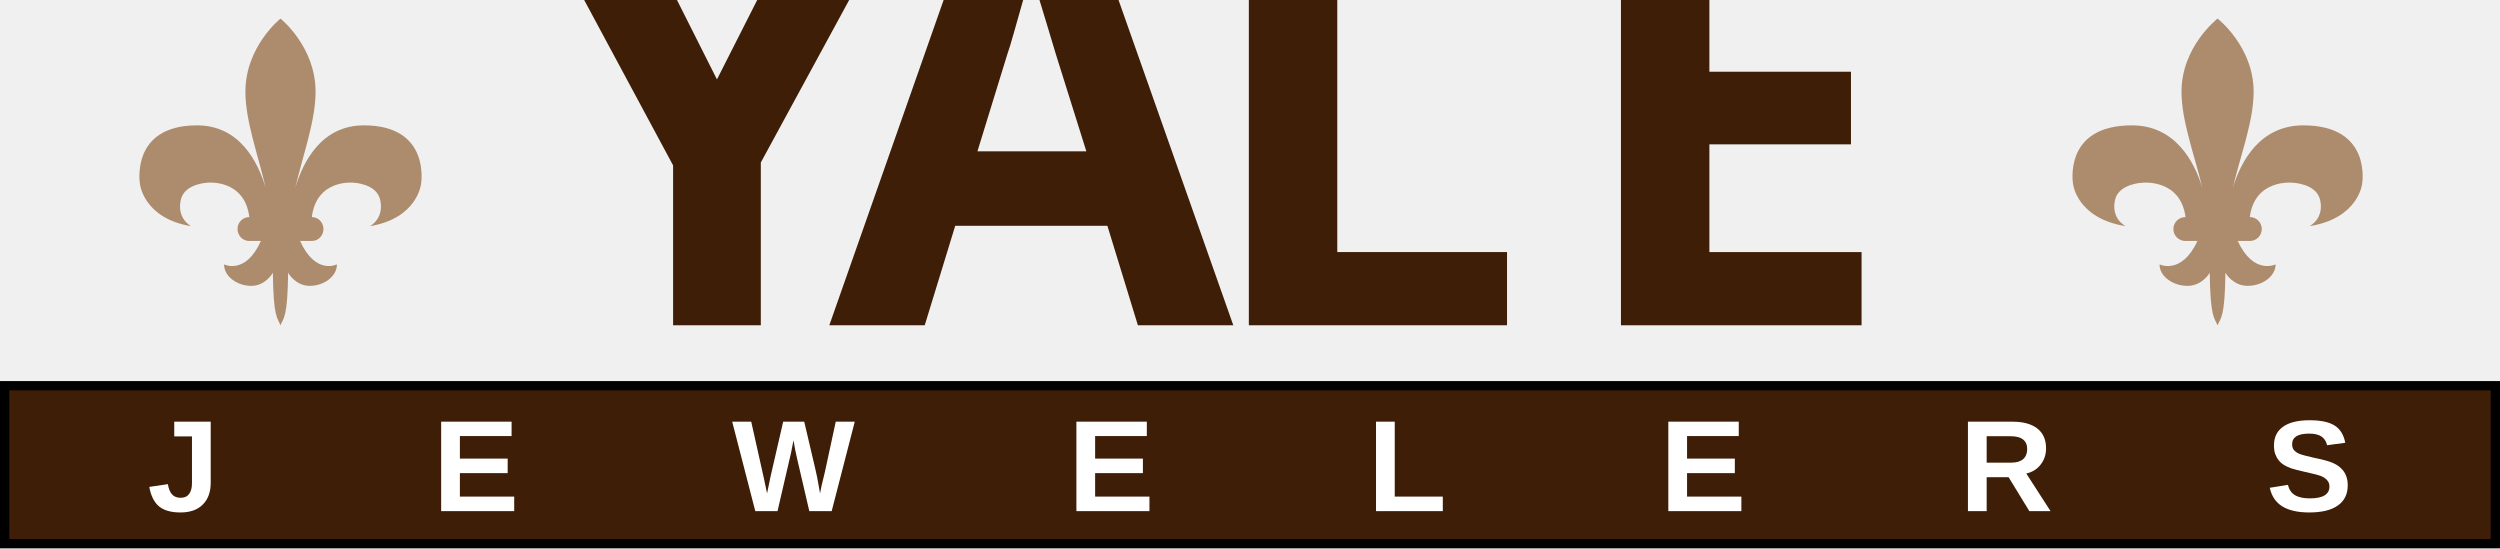
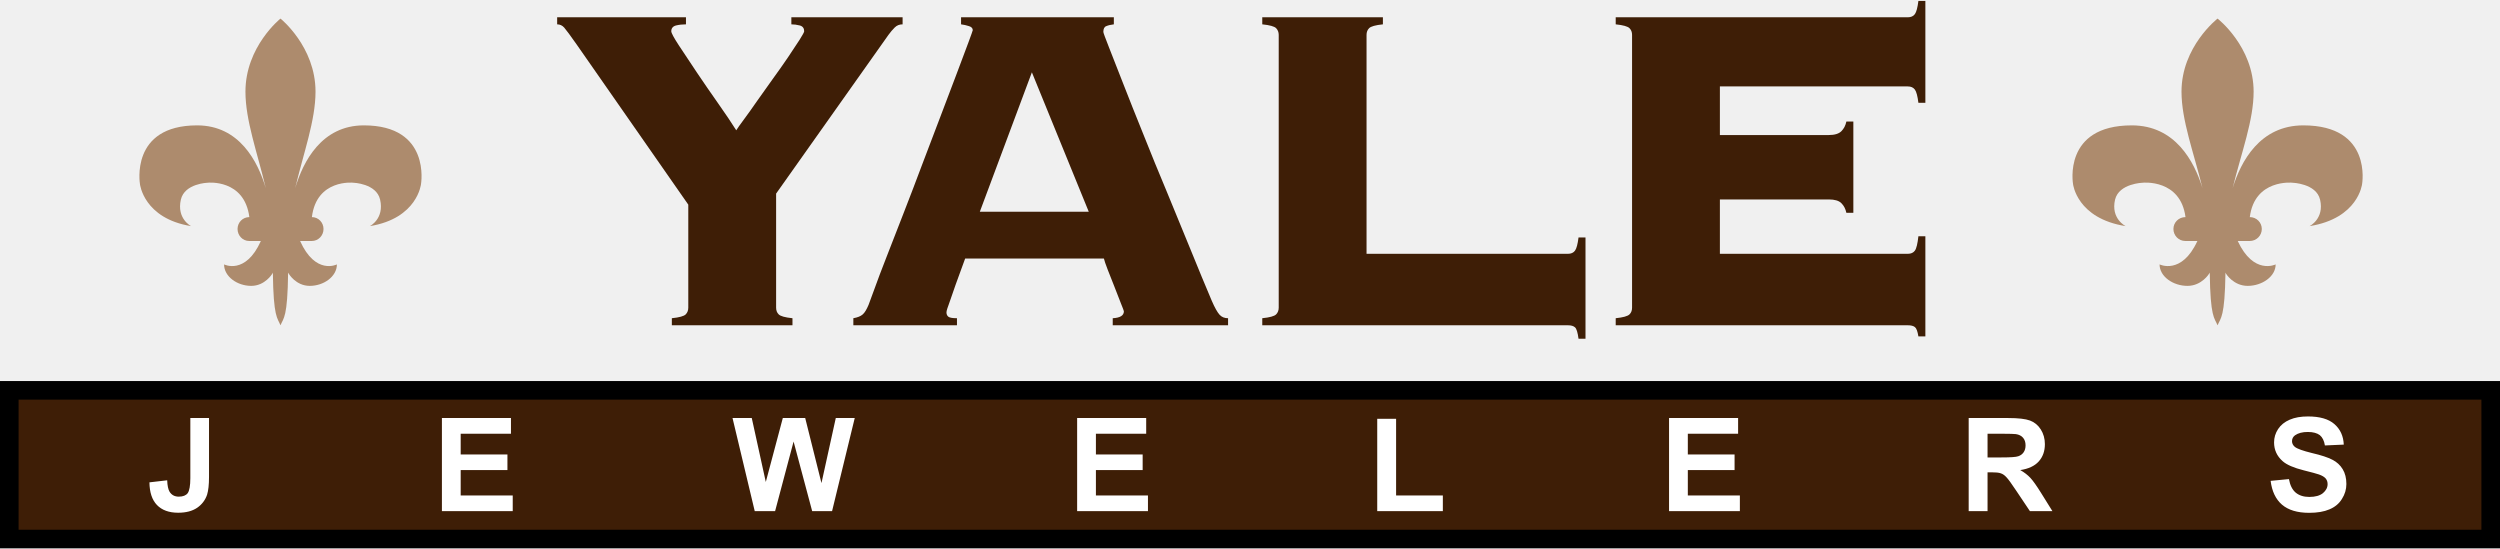
- <svg xmlns="http://www.w3.org/2000/svg" xmlns:xlink="http://www.w3.org/1999/xlink" width="269px" height="59px" viewBox="0 0 269 59" version="1.1">
-   <defs>
-     <rect id="path-1" x="0" y="0" width="269" height="18" />
-     <mask id="mask-2" maskContentUnits="userSpaceOnUse" maskUnits="objectBoundingBox" x="0" y="0" width="269" height="18" fill="white">
-       <use xlink:href="#path-1" />
-     </mask>
-   </defs>
-   <g id="Page-1" stroke="none" stroke-width="1" fill="none" fill-rule="evenodd">
-     <g id="JEWELERS" transform="translate(0, 41)">
-       <use id="Rectangle" stroke="#000000" mask="url(#mask-2)" stroke-width="2" fill="#3E1E06" xlink:href="#path-1" />
-       <text id="text" font-family="Arial-BoldMT, Arial" font-size="14" font-weight="bold" letter-spacing="22.9" fill="#FFFFFF">
-         <tspan x="15.843" y="14">JEWELER</tspan>
-         <tspan x="243.819" y="14">S</tspan>
-       </text>
-     </g>
-     <path d="M31.759,20.249 C32.682,16.381 33.955,12.965 33.955,9.864 C33.955,5.006 30.18,2 30.18,2 C30.18,2 26.407,5.006 26.407,9.864 C26.407,12.965 27.68,16.381 28.603,20.249 C27.744,17.356 25.746,13.488 21.208,13.488 C13.961,13.488 15.06,19.81 15.06,19.81 C15.06,19.81 15.446,23.495 20.559,24.334 C20.559,24.334 18.987,23.542 19.459,21.482 C19.858,19.734 22.358,19.656 22.358,19.656 C22.358,19.656 26.304,19.238 26.83,23.357 C26.117,23.357 25.557,23.932 25.557,24.642 C25.557,25.352 26.117,25.928 26.807,25.928 L28.073,25.928 C26.412,29.629 24.108,28.446 24.108,28.446 C24.108,29.757 25.532,30.759 27.031,30.759 C28.531,30.759 29.296,29.45 29.296,29.45 L29.361,29.33 C29.419,34.181 29.848,34.178 30.18,35 C30.515,34.178 30.943,34.181 31.002,29.33 L31.066,29.45 C31.066,29.45 31.83,30.759 33.33,30.759 C34.829,30.759 36.255,29.757 36.255,28.446 C36.255,28.446 33.95,29.629 32.291,25.928 L33.555,25.928 C34.246,25.928 34.805,25.352 34.805,24.642 C34.805,23.932 34.246,23.357 33.555,23.357 C34.058,19.238 38.004,19.656 38.004,19.656 C38.004,19.656 40.504,19.734 40.903,21.482 C41.375,23.542 39.803,24.334 39.803,24.334 C44.916,23.495 45.303,19.81 45.303,19.81 C45.303,19.81 46.402,13.488 39.154,13.488 C34.616,13.488 32.618,17.356 31.759,20.249 Z" id="Right-Fluer-de-Lis" fill="#AD8B6D" />
-     <path d="M240.234,20.249 C241.182,16.381 242.491,12.965 242.491,9.864 C242.491,5.006 238.61,2 238.61,2 C238.61,2 234.73,5.006 234.73,9.864 C234.73,12.965 236.039,16.381 236.988,20.249 C236.105,17.356 234.05,13.488 229.384,13.488 C221.931,13.488 223.061,19.81 223.061,19.81 C223.061,19.81 223.458,23.495 228.716,24.334 C228.716,24.334 227.1,23.542 227.585,21.482 C227.996,19.734 230.567,19.656 230.567,19.656 C230.567,19.656 234.624,19.238 235.164,23.357 C234.432,23.357 233.856,23.932 233.856,24.642 C233.856,25.352 234.432,25.928 235.141,25.928 L236.443,25.928 C234.735,29.629 232.365,28.446 232.365,28.446 C232.365,29.757 233.83,30.759 235.372,30.759 C236.914,30.759 237.701,29.45 237.701,29.45 L237.767,29.33 C237.827,34.181 238.268,34.178 238.61,35 C238.954,34.178 239.395,34.181 239.455,29.33 L239.52,29.45 C239.52,29.45 240.306,30.759 241.848,30.759 C243.39,30.759 244.856,29.757 244.856,28.446 C244.856,28.446 242.486,29.629 240.78,25.928 L242.08,25.928 C242.791,25.928 243.366,25.352 243.366,24.642 C243.366,23.932 242.791,23.357 242.08,23.357 C242.597,19.238 246.655,19.656 246.655,19.656 C246.655,19.656 249.226,19.734 249.636,21.482 C250.121,23.542 248.505,24.334 248.505,24.334 C253.763,23.495 254.16,19.81 254.16,19.81 C254.16,19.81 255.29,13.488 247.838,13.488 C243.171,13.488 241.117,17.356 240.234,20.249 Z" id="Left-Fluer-de-Lis" fill="#AD8B6D" />
-     <g id="YALE" transform="translate(57, -13)" font-size="63" font-family="Copperplate-Bold, Copperplate" letter-spacing="-4" fill="#3E1E06" font-weight="bold">
-       <text id="ALE">
-         <tspan x="32.236" y="48">AL</tspan>
-         <tspan x="111.743" y="48">E</tspan>
-       </text>
-       <text id="Y">
-         <tspan x="0.489" y="48">Y</tspan>
-       </text>
+ <svg xmlns="http://www.w3.org/2000/svg" width="269" height="59" viewBox="0 0 269 59">
+   <style>.a{fill:#AD8B6D;}</style>
+   <rect width="267" height="16" y="42" x="1" style="fill:rgb(62, 30, 6);stroke-width:2;stroke:rgb(0, 0, 0)" />
+   <g fill="none">
+     <path d="M244.32 51.74L246.29 51.55C246.41 52.21 246.65 52.69 247.01 53 247.38 53.31 247.87 53.47 248.48 53.47 249.13 53.47 249.62 53.33 249.95 53.06 250.28 52.78 250.45 52.46 250.45 52.09 250.45 51.85 250.38 51.65 250.24 51.48 250.1 51.32 249.86 51.17 249.51 51.05 249.28 50.97 248.74 50.82 247.89 50.61 246.81 50.34 246.05 50.01 245.61 49.62 244.99 49.07 244.69 48.4 244.69 47.6 244.69 47.09 244.83 46.62 245.12 46.17 245.41 45.73 245.83 45.39 246.37 45.16 246.92 44.92 247.57 44.81 248.34 44.81 249.6 44.81 250.55 45.08 251.18 45.63 251.82 46.19 252.15 46.92 252.19 47.84L250.16 47.93C250.08 47.42 249.89 47.05 249.61 46.82 249.32 46.6 248.89 46.48 248.32 46.48 247.74 46.48 247.28 46.6 246.94 46.84 246.73 47 246.62 47.21 246.62 47.47 246.62 47.7 246.72 47.91 246.92 48.08 247.18 48.29 247.8 48.51 248.78 48.75 249.77 48.98 250.49 49.22 250.97 49.47 251.44 49.71 251.81 50.05 252.07 50.48 252.34 50.92 252.47 51.45 252.47 52.08 252.47 52.66 252.31 53.19 251.99 53.69 251.68 54.2 251.22 54.57 250.64 54.81 250.06 55.06 249.33 55.18 248.46 55.18 247.19 55.18 246.22 54.88 245.54 54.3 244.86 53.71 244.46 52.86 244.32 51.74ZM211.83 55L211.83 44.98 216.09 44.98C217.16 44.98 217.94 45.07 218.43 45.25 218.91 45.43 219.3 45.75 219.59 46.21 219.88 46.67 220.03 47.2 220.03 47.79 220.03 48.54 219.81 49.16 219.37 49.65 218.93 50.14 218.26 50.45 217.38 50.58 217.82 50.83 218.18 51.11 218.47 51.42 218.75 51.72 219.14 52.27 219.62 53.04L220.84 55 218.42 55 216.96 52.82C216.44 52.04 216.09 51.55 215.89 51.35 215.7 51.14 215.5 51 215.29 50.93 215.07 50.85 214.73 50.82 214.27 50.82L213.86 50.82 213.86 55 211.83 55ZM213.86 49.22L215.35 49.22C216.33 49.22 216.93 49.18 217.17 49.09 217.41 49.01 217.6 48.87 217.74 48.67 217.88 48.47 217.95 48.22 217.95 47.92 217.95 47.58 217.86 47.31 217.68 47.1 217.5 46.89 217.24 46.76 216.91 46.71 216.75 46.69 216.26 46.67 215.44 46.67L213.86 46.67 213.86 49.22ZM47.55 55L47.55 44.98 54.98 44.98 54.98 46.67 49.57 46.67 49.57 48.9 54.6 48.9 54.6 50.58 49.57 50.58 49.57 53.31 55.17 53.31 55.17 55 47.55 55ZM148.19 55L148.19 45.06 150.22 45.06 150.22 53.31 155.25 53.31 155.25 55 148.19 55ZM115.9 55L115.9 44.98 123.33 44.98 123.33 46.67 117.92 46.67 117.92 48.9 122.95 48.9 122.95 50.58 117.92 50.58 117.92 53.31 123.52 53.31 123.52 55 115.9 55ZM81.21 55L78.82 44.98 80.89 44.98 82.4 51.86 84.23 44.98 86.64 44.98 88.39 51.98 89.93 44.98 91.97 44.98 89.53 55 87.39 55 85.39 47.51 83.4 55 81.21 55ZM179.59 55L179.59 44.98 187.02 44.98 187.02 46.67 181.61 46.67 181.61 48.9 186.64 48.9 186.64 50.58 181.61 50.58 181.61 53.31 187.21 53.31 187.21 55 179.59 55ZM20.48 44.98L22.49 44.98 22.49 51.32C22.49 52.15 22.42 52.79 22.28 53.24 22.08 53.82 21.72 54.29 21.21 54.64 20.69 54.99 20.02 55.17 19.17 55.17 18.18 55.17 17.42 54.89 16.89 54.34 16.36 53.79 16.09 52.97 16.08 51.9L17.99 51.68C18.01 52.26 18.1 52.66 18.24 52.9 18.46 53.26 18.79 53.44 19.24 53.44 19.69 53.44 20.01 53.31 20.2 53.06 20.38 52.8 20.48 52.26 20.48 51.45L20.48 44.98Z" fill="#FFF" />
+     <path d="M31.76 20.25C32.68 16.38 33.95 12.96 33.95 9.86 33.95 5.01 30.18 2 30.18 2 30.18 2 26.41 5.01 26.41 9.86 26.41 12.96 27.68 16.38 28.6 20.25 27.74 17.36 25.75 13.49 21.21 13.49 13.96 13.49 15.06 19.81 15.06 19.81 15.06 19.81 15.45 23.5 20.56 24.33 20.56 24.33 18.99 23.54 19.46 21.48 19.86 19.73 22.36 19.66 22.36 19.66 22.36 19.66 26.3 19.24 26.83 23.36 26.12 23.36 25.56 23.93 25.56 24.64 25.56 25.35 26.12 25.93 26.81 25.93L28.07 25.93C26.41 29.63 24.11 28.45 24.11 28.45 24.11 29.76 25.53 30.76 27.03 30.76 28.53 30.76 29.3 29.45 29.3 29.45L29.36 29.33C29.42 34.18 29.85 34.18 30.18 35 30.52 34.18 30.94 34.18 31 29.33L31.07 29.45C31.07 29.45 31.83 30.76 33.33 30.76 34.83 30.76 36.25 29.76 36.25 28.45 36.25 28.45 33.95 29.63 32.29 25.93L33.56 25.93C34.25 25.93 34.81 25.35 34.81 24.64 34.81 23.93 34.25 23.36 33.56 23.36 34.06 19.24 38 19.66 38 19.66 38 19.66 40.5 19.73 40.9 21.48 41.37 23.54 39.8 24.33 39.8 24.33 44.92 23.5 45.3 19.81 45.3 19.81 45.3 19.81 46.4 13.49 39.15 13.49 34.62 13.49 32.62 17.36 31.76 20.25Z" class="a" />
+     <path d="M240.23 20.25C241.18 16.38 242.49 12.96 242.49 9.86 242.49 5.01 238.61 2 238.61 2 238.61 2 234.73 5.01 234.73 9.86 234.73 12.96 236.04 16.38 236.99 20.25 236.1 17.36 234.05 13.49 229.38 13.49 221.93 13.49 223.06 19.81 223.06 19.81 223.06 19.81 223.46 23.5 228.72 24.33 228.72 24.33 227.1 23.54 227.58 21.48 228 19.73 230.57 19.66 230.57 19.66 230.57 19.66 234.62 19.24 235.16 23.36 234.43 23.36 233.86 23.93 233.86 24.64 233.86 25.35 234.43 25.93 235.14 25.93L236.44 25.93C234.74 29.63 232.37 28.45 232.37 28.45 232.37 29.76 233.83 30.76 235.37 30.76 236.91 30.76 237.7 29.45 237.7 29.45L237.77 29.33C237.83 34.18 238.27 34.18 238.61 35 238.95 34.18 239.39 34.18 239.46 29.33L239.52 29.45C239.52 29.45 240.31 30.76 241.85 30.76 243.39 30.76 244.86 29.76 244.86 28.45 244.86 28.45 242.49 29.63 240.78 25.93L242.08 25.93C242.79 25.93 243.37 25.35 243.37 24.64 243.37 23.93 242.79 23.36 242.08 23.36 242.6 19.24 246.65 19.66 246.65 19.66 246.65 19.66 249.23 19.73 249.64 21.48 250.12 23.54 248.51 24.33 248.51 24.33 253.76 23.5 254.16 19.81 254.16 19.81 254.16 19.81 255.29 13.49 247.84 13.49 243.17 13.49 241.12 17.36 240.23 20.25Z" class="a" />
+     <g fill="#3E1E06">
+       <path d="M198.67 22.9C198.58 22.48 198.41 22.14 198.13 21.86 197.86 21.59 197.41 21.46 196.78 21.46L185.06 21.46 185.06 27.31 205.28 27.31C205.62 27.31 205.87 27.2 206.04 26.97 206.21 26.74 206.33 26.22 206.42 25.42L207.17 25.42 207.17 36.2 206.42 36.2C206.33 35.65 206.21 35.32 206.04 35.19 205.87 35.06 205.62 35 205.28 35L173.85 35 173.85 34.24C174.64 34.16 175.14 34.02 175.33 33.83 175.52 33.65 175.61 33.4 175.61 33.11L175.61 3.75C175.61 3.46 175.52 3.22 175.33 3.03 175.14 2.84 174.64 2.7 173.85 2.62L173.85 1.86 205.28 1.86C205.62 1.86 205.87 1.75 206.04 1.52 206.21 1.28 206.33 0.81 206.42 0.1L207.17 0.1 207.17 11.06 206.42 11.06C206.33 10.35 206.21 9.87 206.04 9.64 205.87 9.41 205.62 9.3 205.28 9.3L185.06 9.3 185.06 14.53 196.78 14.53C197.41 14.53 197.86 14.39 198.13 14.12 198.41 13.84 198.58 13.5 198.67 13.08L199.42 13.08 199.42 22.9 198.67 22.9Z" />
+       <path d="M168.71 27.31C169.05 27.31 169.3 27.2 169.47 26.97 169.64 26.74 169.76 26.26 169.85 25.55L170.6 25.55 170.6 36.45 169.85 36.45C169.76 35.78 169.64 35.37 169.47 35.22 169.3 35.07 169.05 35 168.71 35L135.82 35 135.82 34.24C136.62 34.16 137.12 34.02 137.31 33.83 137.49 33.65 137.59 33.4 137.59 33.11L137.59 3.75C137.59 3.46 137.49 3.22 137.31 3.03 137.12 2.84 136.62 2.7 135.82 2.62L135.82 1.86 148.8 1.86 148.8 2.62C148 2.7 147.51 2.84 147.32 3.03 147.13 3.22 147.04 3.46 147.04 3.75L147.04 27.31 168.71 27.31Z" />
+       <path d="M101.84 33.61C101.84 33.82 101.91 33.98 102.06 34.09 102.2 34.19 102.51 34.24 102.97 34.24L102.97 35 91.82 35 91.82 34.24C92.28 34.16 92.62 34.02 92.83 33.83 93.04 33.65 93.25 33.3 93.46 32.8 93.54 32.58 93.75 32.02 94.09 31.09 94.42 30.17 94.86 29 95.41 27.6 95.96 26.19 96.56 24.63 97.24 22.9 97.91 21.18 98.58 19.43 99.25 17.64 99.93 15.86 100.59 14.12 101.24 12.41 101.89 10.71 102.47 9.19 102.97 7.85L104.2 4.57C104.51 3.73 104.67 3.29 104.67 3.25 104.67 3.04 104.53 2.89 104.26 2.81 103.99 2.72 103.71 2.66 103.41 2.62L103.41 1.86 119.85 1.86 119.85 2.62C119.52 2.66 119.25 2.72 119.04 2.81 118.82 2.89 118.72 3.1 118.72 3.44 118.72 3.52 118.92 4.07 119.32 5.08 119.72 6.08 120.23 7.4 120.86 9.01 121.49 10.63 122.22 12.46 123.04 14.49 123.85 16.53 124.7 18.61 125.59 20.73 126.47 22.85 127.32 24.92 128.14 26.94 128.96 28.95 129.7 30.76 130.38 32.35 130.71 33.11 130.99 33.61 131.23 33.87 131.46 34.12 131.76 34.24 132.14 34.24L132.14 35 119.73 35 119.73 34.24C120.53 34.2 120.93 33.95 120.93 33.49 120.93 33.45 120.82 33.16 120.61 32.64 120.4 32.11 120.17 31.52 119.92 30.87 119.66 30.22 119.42 29.6 119.19 29.02 118.96 28.43 118.83 28.03 118.78 27.82L103.85 27.82C103.43 28.95 103.1 29.88 102.84 30.59 102.59 31.3 102.39 31.87 102.25 32.29 102.1 32.71 101.99 33.02 101.93 33.2 101.87 33.39 101.84 33.53 101.84 33.61ZM117.15 22.78L111.03 7.78 105.43 22.78 117.15 22.78Z" />
+       <path d="M97.12 1.86L97.12 2.62C96.78 2.62 96.5 2.73 96.27 2.96 96.03 3.2 95.81 3.46 95.6 3.75L83.51 20.83 83.51 33.11C83.51 33.4 83.6 33.65 83.79 33.83 83.98 34.02 84.47 34.16 85.27 34.24L85.27 35 72.29 35 72.29 34.24C73.09 34.16 73.59 34.02 73.78 33.83 73.96 33.65 74.06 33.4 74.06 33.11L74.06 22.02 62.03 4.76C61.35 3.79 60.91 3.2 60.7 2.96 60.49 2.73 60.24 2.62 59.95 2.62L59.95 1.86 73.81 1.86 73.81 2.62C73.43 2.62 73.07 2.66 72.74 2.74 72.4 2.83 72.23 3.04 72.23 3.37 72.23 3.54 72.5 4.05 73.05 4.89 73.6 5.73 74.24 6.69 74.97 7.78 75.71 8.88 76.47 9.99 77.27 11.12 78.07 12.26 78.72 13.22 79.22 14.02 79.35 13.81 79.62 13.42 80.04 12.86 80.46 12.29 80.94 11.63 81.46 10.87 81.99 10.11 82.55 9.32 83.16 8.48 83.77 7.64 84.32 6.86 84.8 6.15 85.28 5.43 85.69 4.81 86.03 4.29 86.36 3.76 86.53 3.46 86.53 3.37 86.53 3.04 86.38 2.83 86.06 2.74 85.74 2.66 85.44 2.62 85.15 2.62L85.15 1.86 97.12 1.86Z" />
    </g>
  </g>
</svg>
